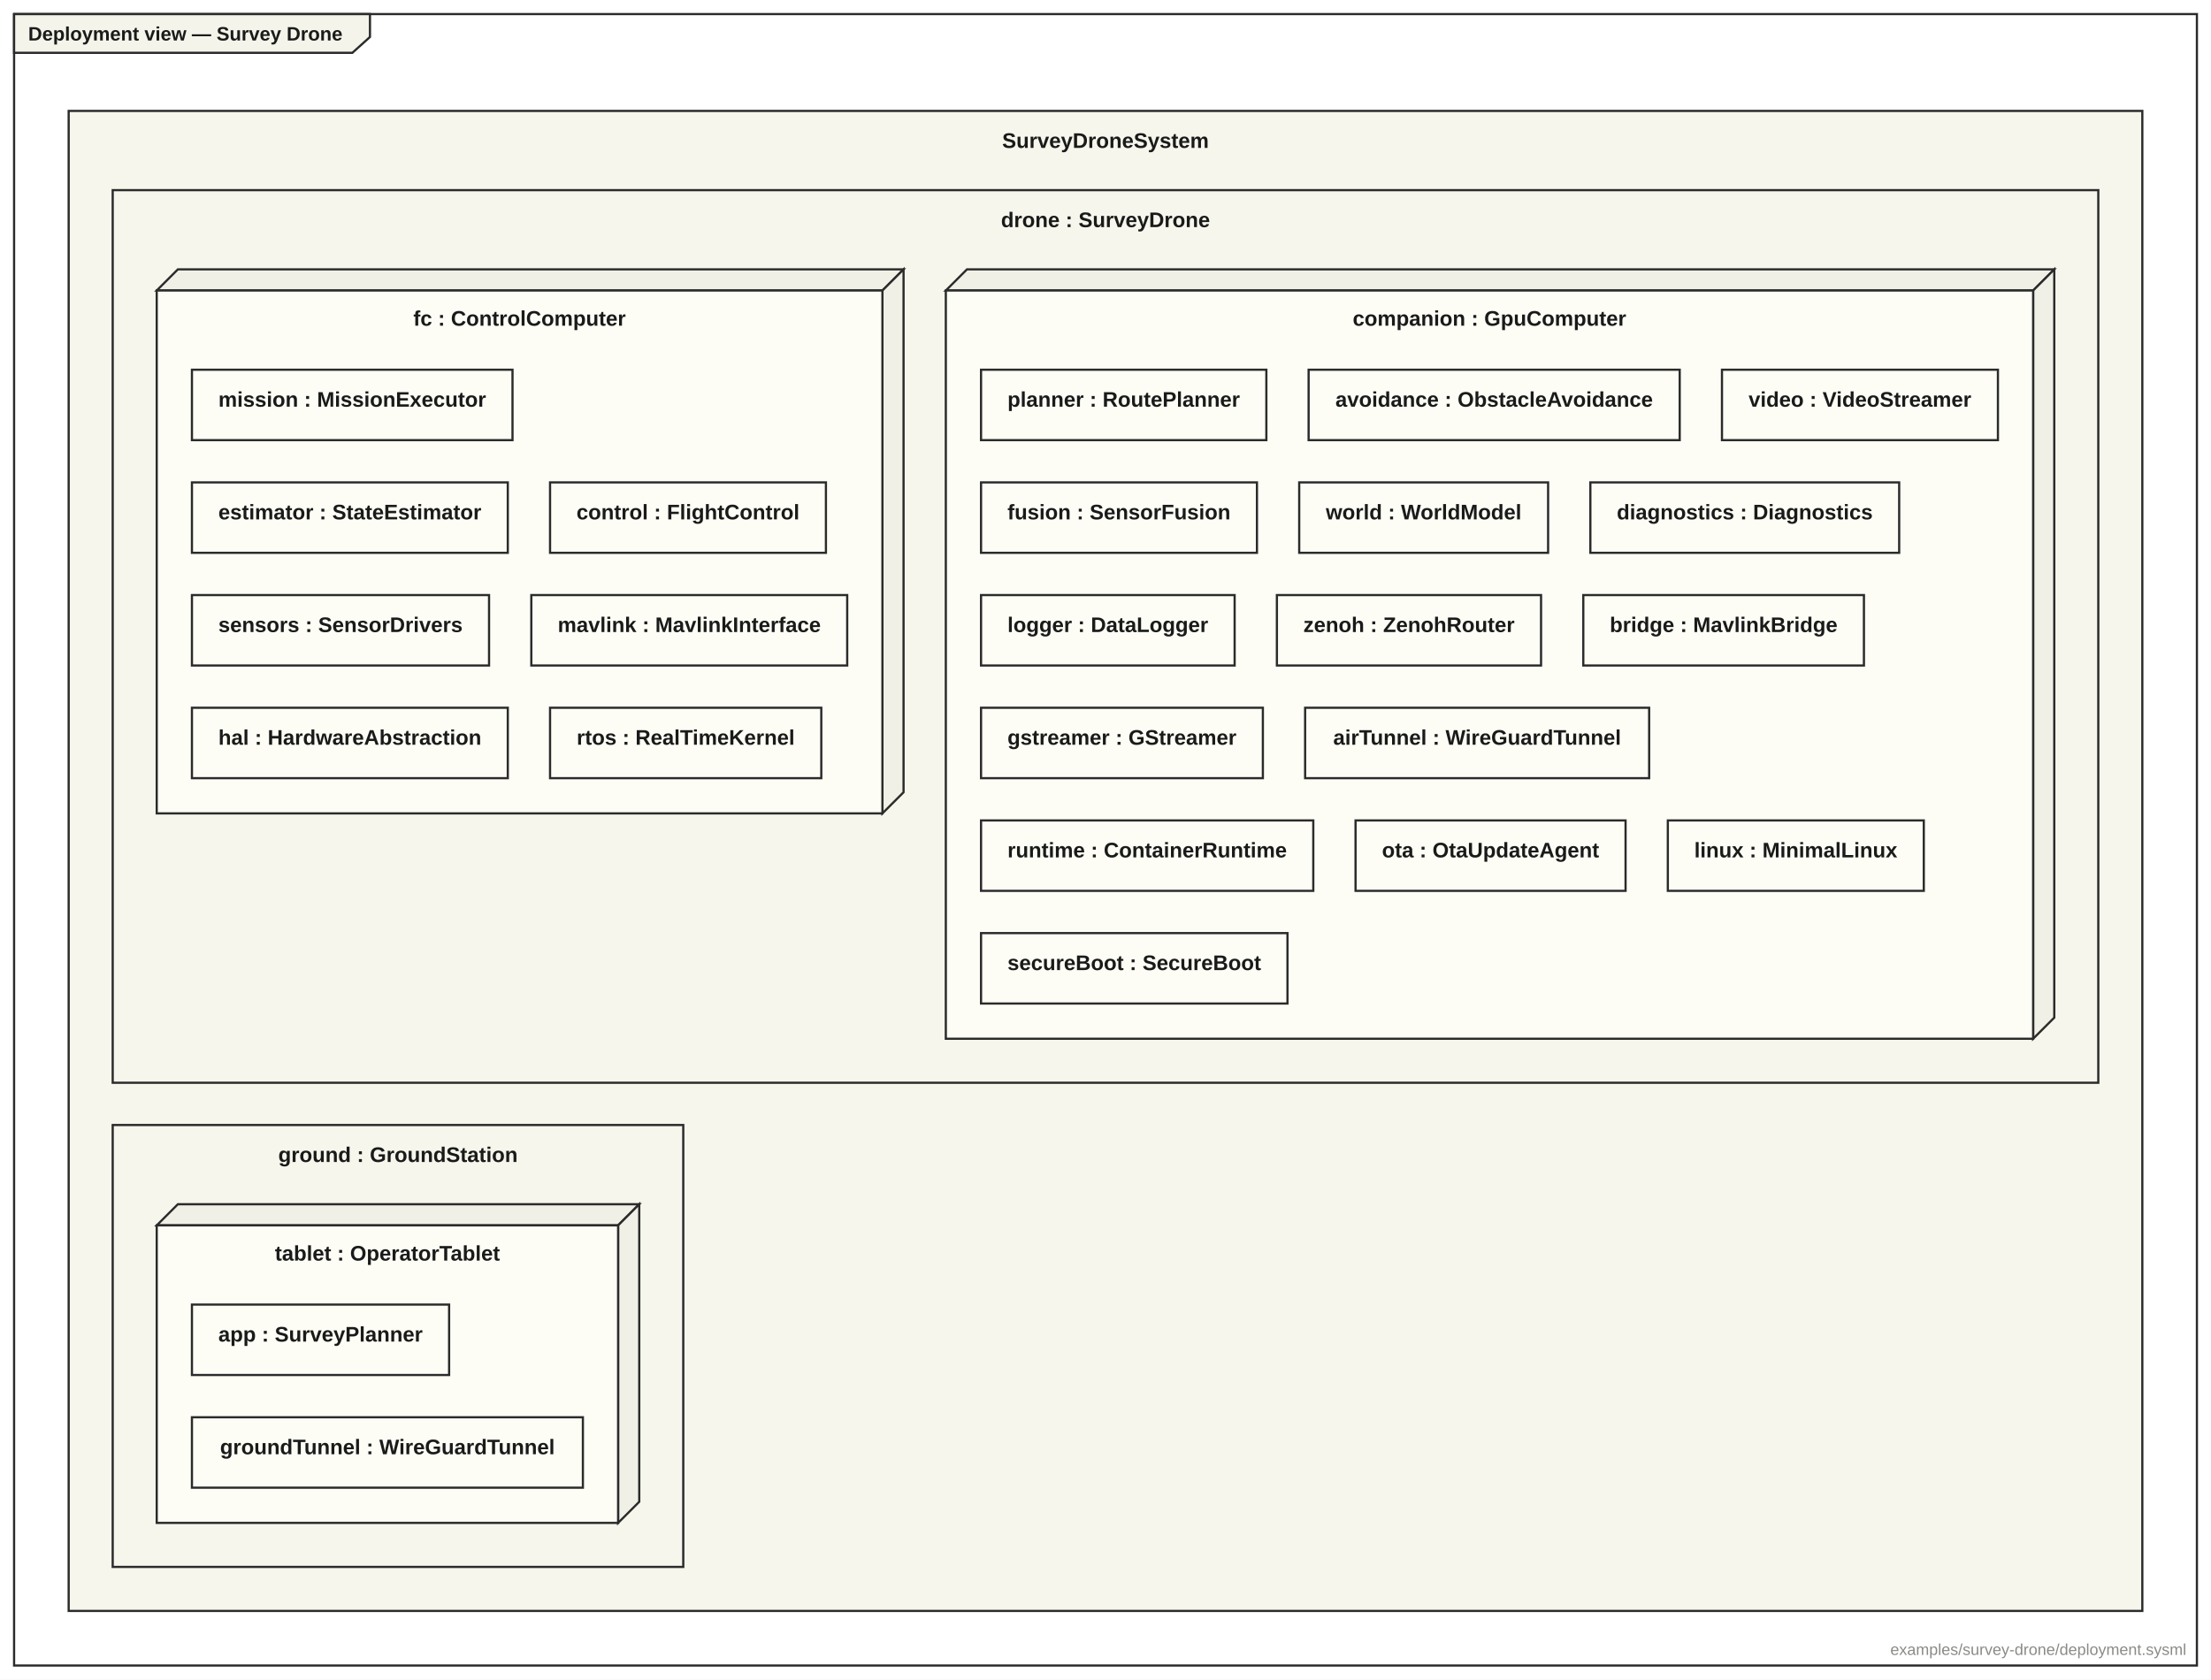
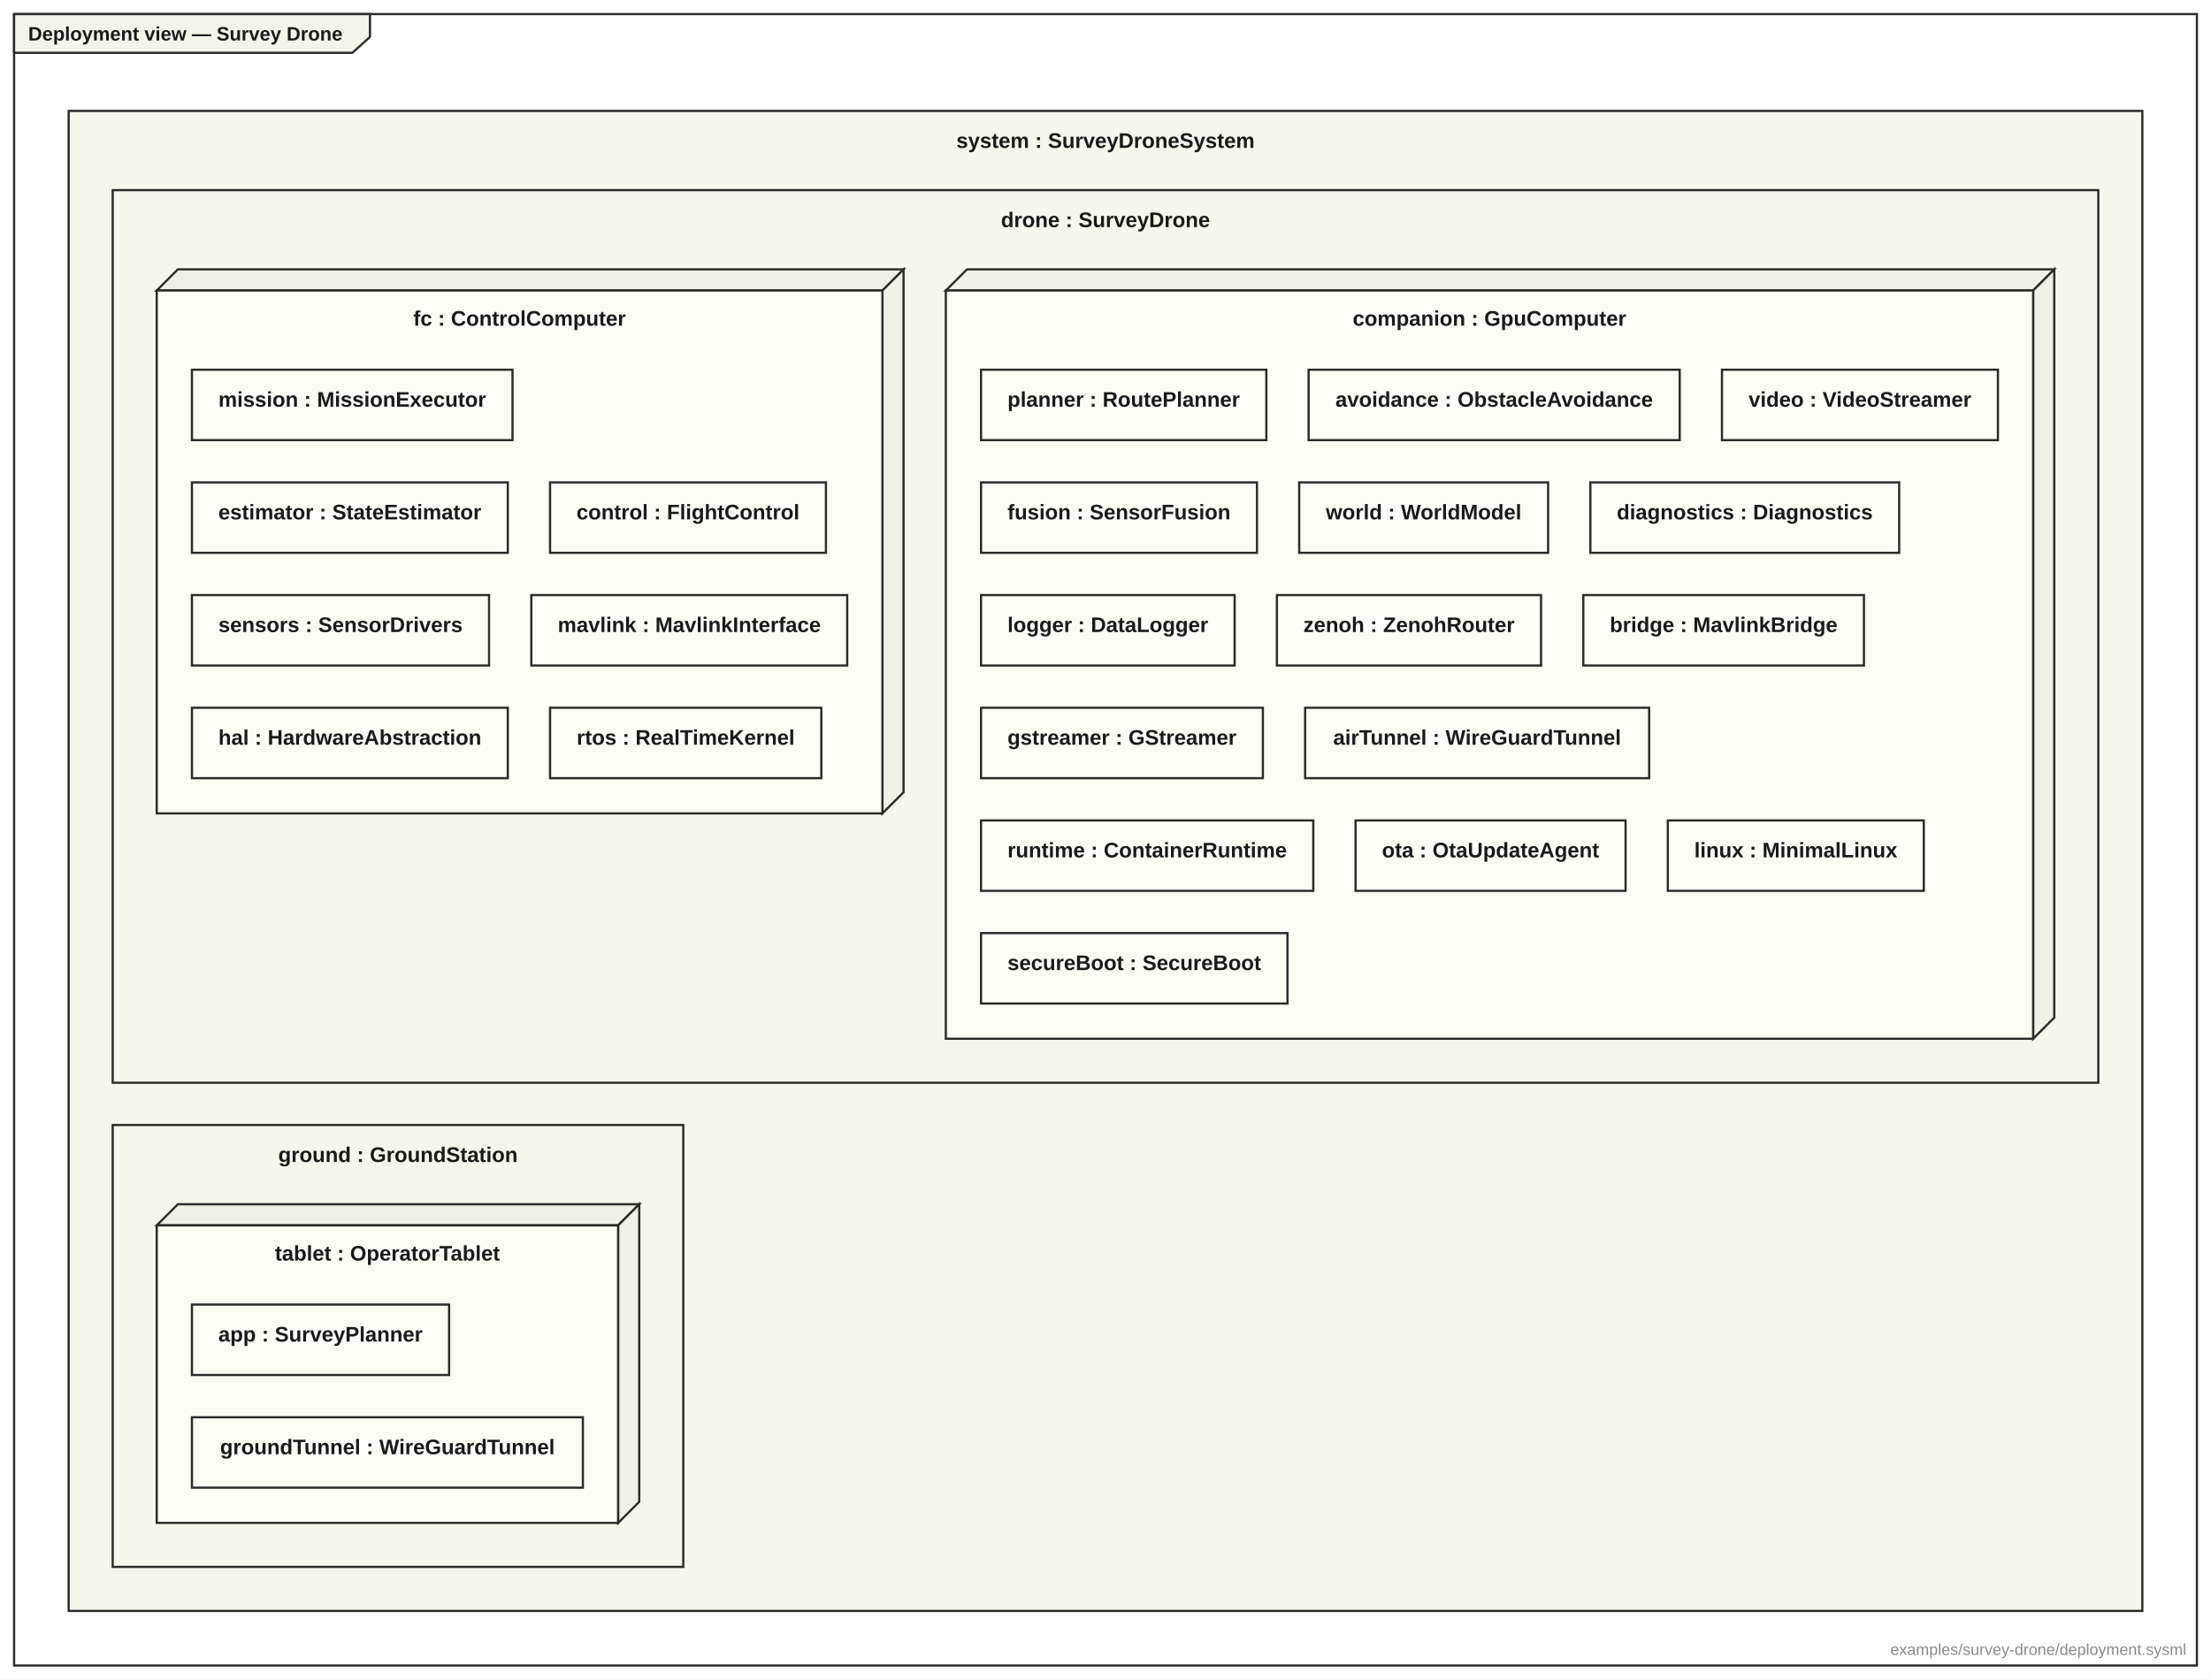
<svg xmlns="http://www.w3.org/2000/svg" width="1255.572" height="954" viewBox="0 0 1255.572 954" font-family="Arial, Helvetica, Segoe UI, sans-serif">
  <defs>
    <marker id="triangle" markerWidth="14" markerHeight="12" refX="12" refY="5" orient="auto-start-reverse" markerUnits="userSpaceOnUse">
      <path d="M0,0 L12,5 L0,10 z" fill="white" stroke="#2b2b2b" stroke-width="1.25" />
    </marker>
    <marker id="diamond" markerWidth="18" markerHeight="12" refX="15" refY="5" orient="auto-start-reverse" markerUnits="userSpaceOnUse">
      <path d="M1,5 L8,1 L15,5 L8,9 z" fill="#2b2b2b" stroke="#2b2b2b" />
    </marker>
    <marker id="openArrow" markerWidth="12" markerHeight="12" refX="10" refY="5" orient="auto" markerUnits="userSpaceOnUse">
      <path d="M0,0 L10,5 L0,10" fill="none" stroke="#2b2b2b" stroke-width="1.25" />
    </marker>
  </defs>
  <rect x="0" y="0" width="1255.572" height="954" fill="white" />
  <rect x="8" y="8" width="1239.572" height="938" fill="none" stroke="#2b2b2b" stroke-width="1.25" />
  <path d="M8,8 L8,30 L200.097,30 L210.097,21 L210.097,8 Z" fill="#f4f4ea" stroke="#2b2b2b" stroke-width="1.25" />
  <text x="16" y="23" font-size="11" font-weight="600" fill="#1a1a1a">Deployment view — Survey Drone</text>
  <text x="1241.572" y="940" text-anchor="end" font-size="9" fill="#8a8a86">examples/survey-drone/deployment.sysml</text>
  <g>
    <rect x="39" y="63" width="1177.572" height="852" fill="#f6f6ec" stroke="#2b2b2b" stroke-width="1.25" />
-     <text x="627.786" y="84" text-anchor="middle" font-size="12" font-weight="600" fill="#1a1a1a">SurveyDroneSystem</text>
+     <text x="627.786" y="84" text-anchor="middle" font-size="12" font-weight="600" fill="#1a1a1a">system : SurveyDroneSystem</text>
  </g>
  <g>
    <rect x="64" y="108" width="1127.572" height="507" fill="#f6f6ec" stroke="#2b2b2b" stroke-width="1.25" />
    <text x="627.786" y="129" text-anchor="middle" font-size="12" font-weight="600" fill="#1a1a1a">drone : SurveyDrone</text>
  </g>
  <g>
    <polygon points="89,165 101,153 513.108,153 501.108,165" fill="#f0f0e6" stroke="#2b2b2b" stroke-width="1.25" />
    <polygon points="501.108,165 513.108,153 513.108,450 501.108,462" fill="#f0f0e6" stroke="#2b2b2b" stroke-width="1.25" />
    <rect x="89" y="165" width="412.108" height="297" fill="#fdfdf6" stroke="#2b2b2b" stroke-width="1.25" />
    <text x="295.054" y="185" text-anchor="middle" font-size="12" font-weight="600" fill="#1a1a1a">fc : ControlComputer</text>
  </g>
  <g>
    <rect x="109" y="210" width="182.04" height="40" fill="#fdfdf6" stroke="#2b2b2b" stroke-width="1.25" />
    <text x="200.02" y="231" text-anchor="middle" font-size="12" font-weight="600" fill="#1a1a1a">mission : MissionExecutor</text>
  </g>
  <g>
    <rect x="109" y="274" width="179.364" height="40" fill="#fdfdf6" stroke="#2b2b2b" stroke-width="1.25" />
    <text x="198.682" y="295" text-anchor="middle" font-size="12" font-weight="600" fill="#1a1a1a">estimator : StateEstimator</text>
  </g>
  <g>
    <rect x="312.364" y="274" width="156.66" height="40" fill="#fdfdf6" stroke="#2b2b2b" stroke-width="1.25" />
    <text x="390.694" y="295" text-anchor="middle" font-size="12" font-weight="600" fill="#1a1a1a">control : FlightControl</text>
  </g>
  <g>
    <rect x="109" y="338" width="168.72" height="40" fill="#fdfdf6" stroke="#2b2b2b" stroke-width="1.25" />
    <text x="193.36" y="359" text-anchor="middle" font-size="12" font-weight="600" fill="#1a1a1a">sensors : SensorDrivers</text>
  </g>
  <g>
    <rect x="301.72" y="338" width="179.388" height="40" fill="#fdfdf6" stroke="#2b2b2b" stroke-width="1.25" />
    <text x="391.414" y="359" text-anchor="middle" font-size="12" font-weight="600" fill="#1a1a1a">mavlink : MavlinkInterface</text>
  </g>
  <g>
    <rect x="109" y="402" width="179.364" height="40" fill="#fdfdf6" stroke="#2b2b2b" stroke-width="1.25" />
    <text x="198.682" y="423" text-anchor="middle" font-size="12" font-weight="600" fill="#1a1a1a">hal : HardwareAbstraction</text>
  </g>
  <g>
    <rect x="312.364" y="402" width="154.032" height="40" fill="#fdfdf6" stroke="#2b2b2b" stroke-width="1.25" />
    <text x="389.38" y="423" text-anchor="middle" font-size="12" font-weight="600" fill="#1a1a1a">rtos : RealTimeKernel</text>
  </g>
  <g>
    <polygon points="537.108,165 549.108,153 1166.572,153 1154.572,165" fill="#f0f0e6" stroke="#2b2b2b" stroke-width="1.25" />
    <polygon points="1154.572,165 1166.572,153 1166.572,578 1154.572,590" fill="#f0f0e6" stroke="#2b2b2b" stroke-width="1.25" />
    <rect x="537.108" y="165" width="617.464" height="425" fill="#fdfdf6" stroke="#2b2b2b" stroke-width="1.25" />
    <text x="845.84" y="185" text-anchor="middle" font-size="12" font-weight="600" fill="#1a1a1a">companion : GpuComputer</text>
  </g>
  <g>
    <rect x="557.108" y="210" width="162.024" height="40" fill="#fdfdf6" stroke="#2b2b2b" stroke-width="1.25" />
    <text x="638.12" y="231" text-anchor="middle" font-size="12" font-weight="600" fill="#1a1a1a">planner : RoutePlanner</text>
  </g>
  <g>
    <rect x="743.132" y="210" width="210.732" height="40" fill="#fdfdf6" stroke="#2b2b2b" stroke-width="1.25" />
    <text x="848.498" y="231" text-anchor="middle" font-size="12" font-weight="600" fill="#1a1a1a">avoidance : ObstacleAvoidance</text>
  </g>
  <g>
    <rect x="977.864" y="210" width="156.708" height="40" fill="#fdfdf6" stroke="#2b2b2b" stroke-width="1.25" />
    <text x="1056.218" y="231" text-anchor="middle" font-size="12" font-weight="600" fill="#1a1a1a">video : VideoStreamer</text>
  </g>
  <g>
    <rect x="557.108" y="274" width="156.684" height="40" fill="#fdfdf6" stroke="#2b2b2b" stroke-width="1.25" />
    <text x="635.45" y="295" text-anchor="middle" font-size="12" font-weight="600" fill="#1a1a1a">fusion : SensorFusion</text>
  </g>
  <g>
    <rect x="737.792" y="274" width="141.336" height="40" fill="#fdfdf6" stroke="#2b2b2b" stroke-width="1.25" />
    <text x="808.46" y="295" text-anchor="middle" font-size="12" font-weight="600" fill="#1a1a1a">world : WorldModel</text>
  </g>
  <g>
    <rect x="903.128" y="274" width="175.368" height="40" fill="#fdfdf6" stroke="#2b2b2b" stroke-width="1.25" />
    <text x="990.812" y="295" text-anchor="middle" font-size="12" font-weight="600" fill="#1a1a1a">diagnostics : Diagnostics</text>
  </g>
  <g>
    <rect x="557.108" y="338" width="144.012" height="40" fill="#fdfdf6" stroke="#2b2b2b" stroke-width="1.25" />
    <text x="629.114" y="359" text-anchor="middle" font-size="12" font-weight="600" fill="#1a1a1a">logger : DataLogger</text>
  </g>
  <g>
    <rect x="725.12" y="338" width="150" height="40" fill="#fdfdf6" stroke="#2b2b2b" stroke-width="1.25" />
    <text x="800.12" y="359" text-anchor="middle" font-size="12" font-weight="600" fill="#1a1a1a">zenoh : ZenohRouter</text>
  </g>
  <g>
    <rect x="899.12" y="338" width="159.36" height="40" fill="#fdfdf6" stroke="#2b2b2b" stroke-width="1.25" />
    <text x="978.8" y="359" text-anchor="middle" font-size="12" font-weight="600" fill="#1a1a1a">bridge : MavlinkBridge</text>
  </g>
  <g>
    <rect x="557.108" y="402" width="160.044" height="40" fill="#fdfdf6" stroke="#2b2b2b" stroke-width="1.25" />
    <text x="637.13" y="423" text-anchor="middle" font-size="12" font-weight="600" fill="#1a1a1a">gstreamer : GStreamer</text>
  </g>
  <g>
    <rect x="741.152" y="402" width="195.36" height="40" fill="#fdfdf6" stroke="#2b2b2b" stroke-width="1.25" />
    <text x="838.832" y="423" text-anchor="middle" font-size="12" font-weight="600" fill="#1a1a1a">airTunnel : WireGuardTunnel</text>
  </g>
  <g>
    <rect x="557.108" y="466" width="188.676" height="40" fill="#fdfdf6" stroke="#2b2b2b" stroke-width="1.25" />
    <text x="651.446" y="487" text-anchor="middle" font-size="12" font-weight="600" fill="#1a1a1a">runtime : ContainerRuntime</text>
  </g>
  <g>
    <rect x="769.784" y="466" width="153.336" height="40" fill="#fdfdf6" stroke="#2b2b2b" stroke-width="1.25" />
    <text x="846.452" y="487" text-anchor="middle" font-size="12" font-weight="600" fill="#1a1a1a">ota : OtaUpdateAgent</text>
  </g>
  <g>
    <rect x="947.12" y="466" width="145.356" height="40" fill="#fdfdf6" stroke="#2b2b2b" stroke-width="1.25" />
    <text x="1019.798" y="487" text-anchor="middle" font-size="12" font-weight="600" fill="#1a1a1a">linux : MinimalLinux</text>
  </g>
  <g>
    <rect x="557.108" y="530" width="174.024" height="40" fill="#fdfdf6" stroke="#2b2b2b" stroke-width="1.25" />
    <text x="644.12" y="551" text-anchor="middle" font-size="12" font-weight="600" fill="#1a1a1a">secureBoot : SecureBoot</text>
  </g>
  <g>
    <rect x="64" y="639" width="324.012" height="251" fill="#f6f6ec" stroke="#2b2b2b" stroke-width="1.25" />
    <text x="226.006" y="660" text-anchor="middle" font-size="12" font-weight="600" fill="#1a1a1a">ground : GroundStation</text>
  </g>
  <g>
    <polygon points="89,696 101,684 363.012,684 351.012,696" fill="#f0f0e6" stroke="#2b2b2b" stroke-width="1.25" />
    <polygon points="351.012,696 363.012,684 363.012,853 351.012,865" fill="#f0f0e6" stroke="#2b2b2b" stroke-width="1.25" />
    <rect x="89" y="696" width="262.012" height="169" fill="#fdfdf6" stroke="#2b2b2b" stroke-width="1.25" />
    <text x="220.006" y="716" text-anchor="middle" font-size="12" font-weight="600" fill="#1a1a1a">tablet : OperatorTablet</text>
  </g>
  <g>
    <rect x="109" y="741" width="146.04" height="40" fill="#fdfdf6" stroke="#2b2b2b" stroke-width="1.25" />
    <text x="182.02" y="762" text-anchor="middle" font-size="12" font-weight="600" fill="#1a1a1a">app : SurveyPlanner</text>
  </g>
  <g>
    <rect x="109" y="805" width="222.012" height="40" fill="#fdfdf6" stroke="#2b2b2b" stroke-width="1.25" />
    <text x="220.006" y="826" text-anchor="middle" font-size="12" font-weight="600" fill="#1a1a1a">groundTunnel : WireGuardTunnel</text>
  </g>
</svg>
